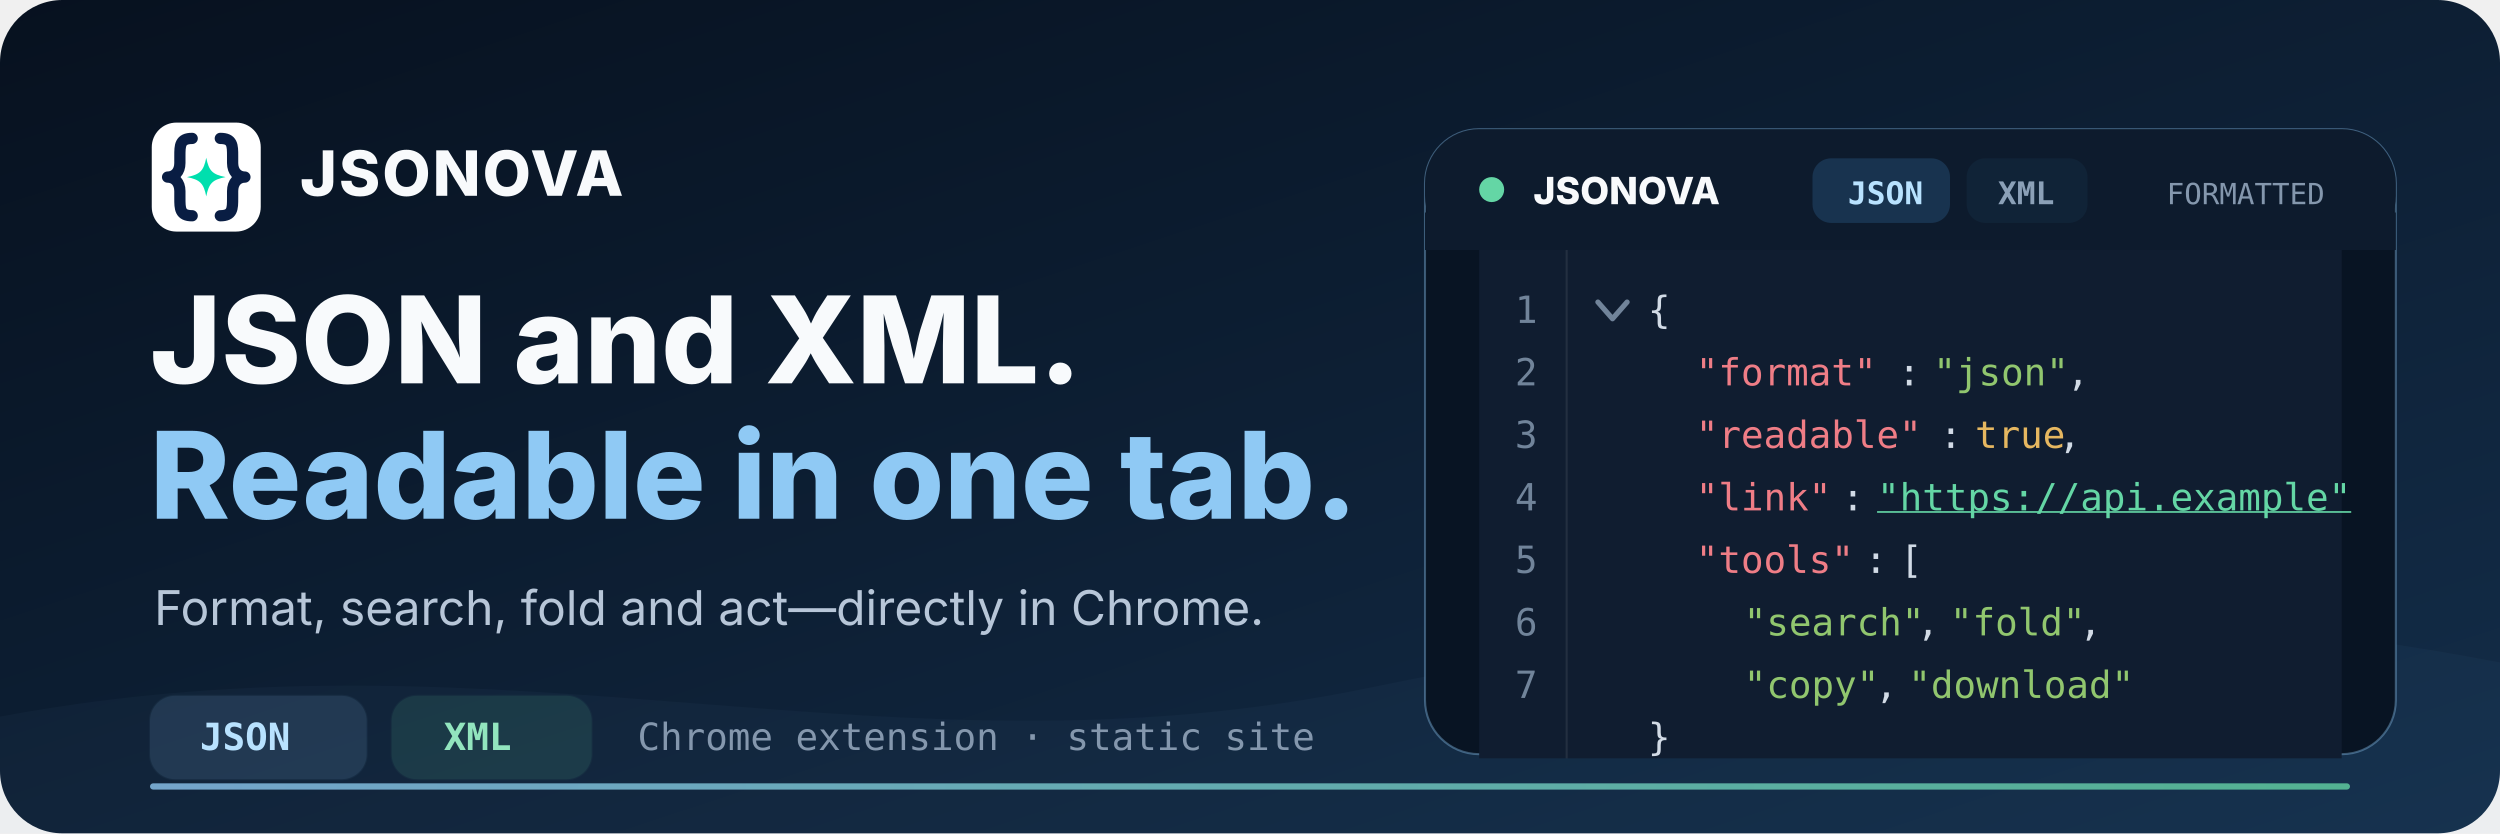
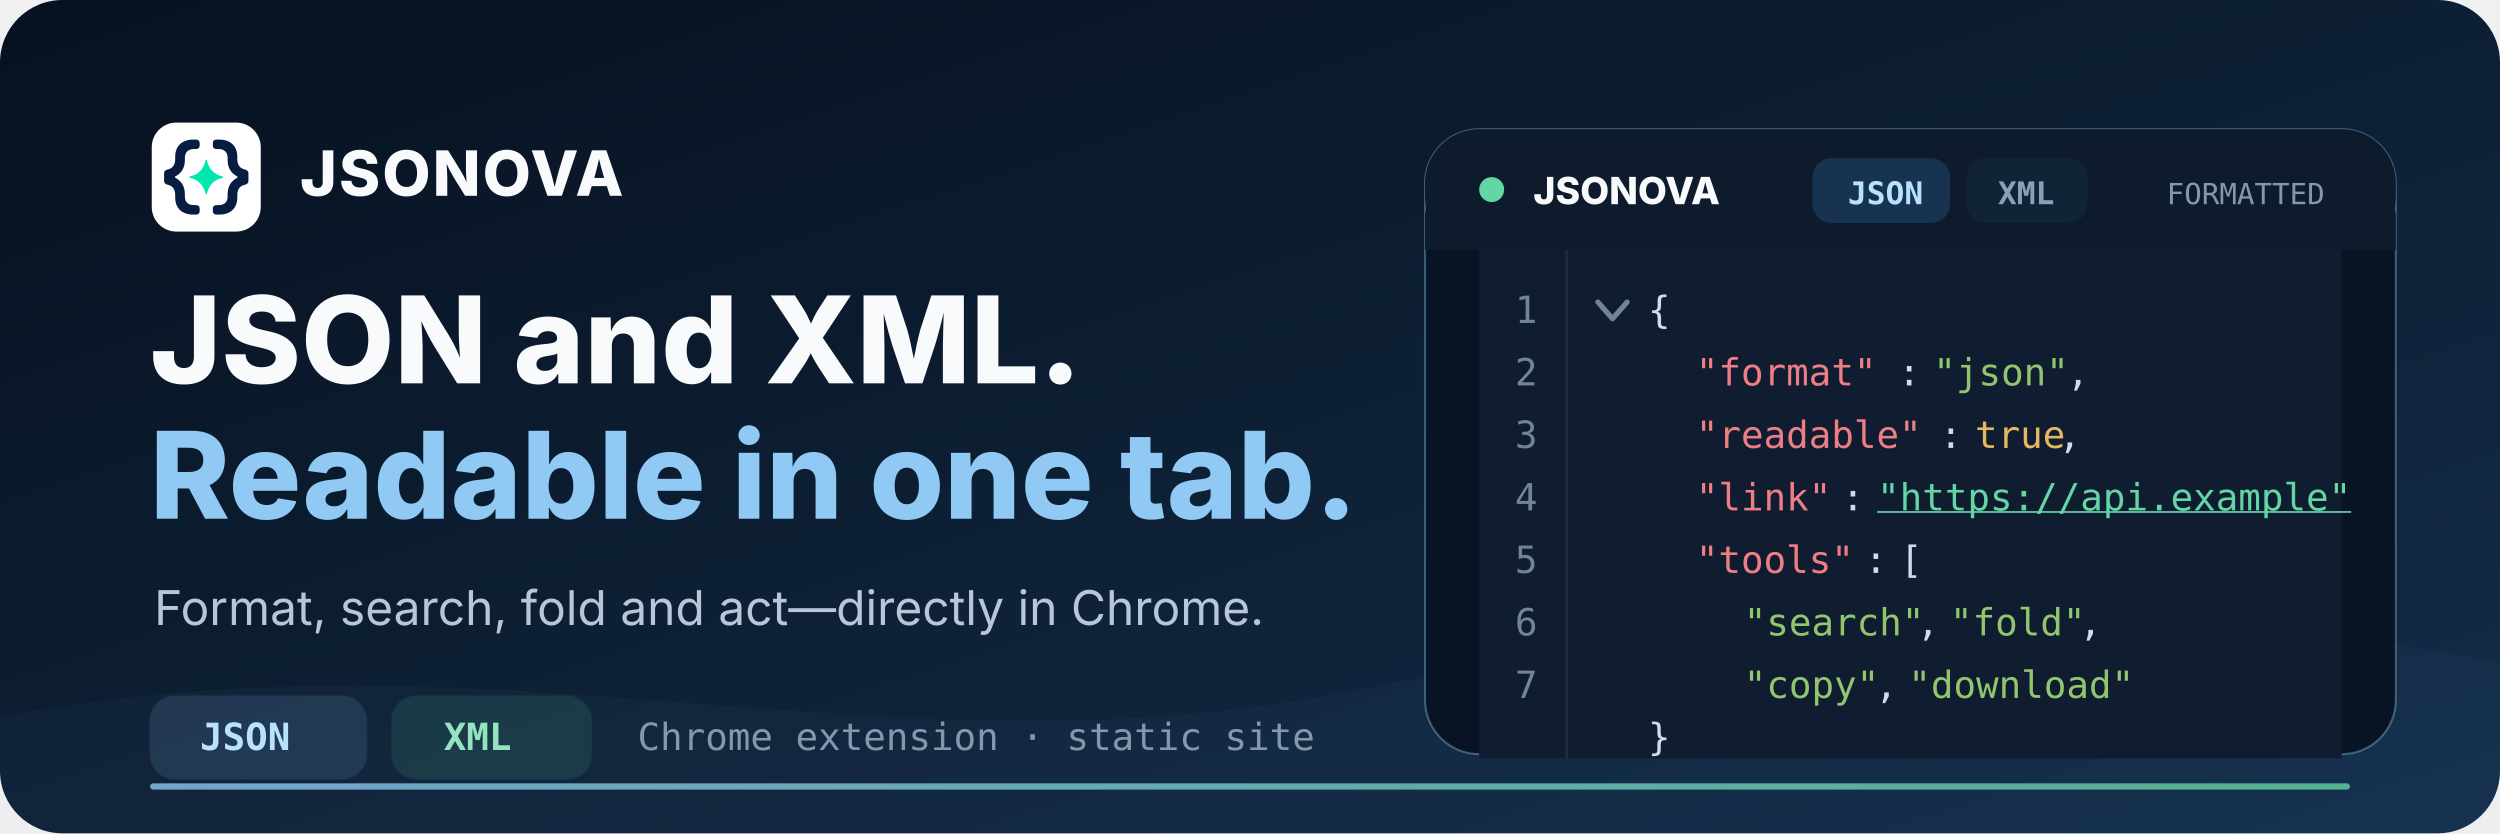
<svg xmlns="http://www.w3.org/2000/svg" width="1200" height="400" viewBox="0 0 1200 400" role="img" aria-labelledby="title desc">
  <defs>
    <linearGradient id="background" x1="0" y1="0" x2="1" y2="1">
      <stop offset="0" stop-color="#07111f" />
      <stop offset="1" stop-color="#132d49" />
    </linearGradient>
    <linearGradient id="accent" x1="0" y1="0" x2="1" y2="0">
      <stop offset="0" stop-color="#8fc9f4" />
      <stop offset="1" stop-color="#64d6a5" />
    </linearGradient>
  </defs>
  <rect width="1200" height="400" rx="30" fill="url(#background)" />
  <path d="M0 344C246 298 428 378 658 330C850 290 1024 284 1200 318V400H0Z" fill="#8fc9f4" opacity=".035" />
  <g id="identity" transform="translate(72 58)">
    <g aria-hidden="true" transform="scale(0.84375)">
-       <rect x="1" y="1" width="62" height="62" rx="14" fill="#ffffff" />
-       <g fill="none" stroke="#091d43" stroke-width="6.4" stroke-linecap="round" stroke-linejoin="round">
-         <path d="M24 10C17 10 17 14 17 20V24C17 29 14 32 10 32C14 32 17 35 17 40V44C17 50 17 54 24 54" />
-         <path d="M40 10C47 10 47 14 47 20V24C47 29 50 32 54 32C50 32 47 35 47 40V44C47 50 47 54 40 54" />
+       <rect x="1" y="1" width="62" height="62" rx="14" fill="#fff" />
+       <g transform="translate(8 10.65963) scale(0.06332454) translate(-248 -290)">
+         <defs>
+           <path id="brace" d="M538 290H510C411 290 348 347 348 444V464C348 521 323 550 276 560C259 564 248 576 248 594V661C248 680 259 690 277 695C323 705 348 733 348 789V811C348 906 409 964 510 964H538C555 964 568 951 568 934V909C568 892 555 879 538 879H519C463 879 435 851 435 803V780C435 711 405 663 349 633Q342 627 349 621C405 592 435 543 435 474V455C435 404 463 375 519 375H538C555 375 568 362 568 345V320C568 303 555 290 538 290Z" />
+         </defs>
+         <g fill="#081c42">
+           <use href="#brace" />
+           <use href="#brace" transform="translate(1254 0) scale(-1 1)" />
+         </g>
+         <path d="M627 470C630 470 632 473 633 478C653 558 698 603 772 620C782 623 782 631 772 634C698 651 653 696 633 776C632 782 623 785 621 776C601 697 558 652 482 634C472 631 472 623 482 620C558 603 601 558 621 478C622 473 624 470 627 470Z" fill="#00e7b0" />
      </g>
-       <path d="M32 21C33.5 28.5 35.5 30.5 43 32C35.5 33.5 33.5 35.5 32 43C30.5 35.5 28.5 33.5 21 32C28.5 30.5 30.5 28.5 32 21Z" fill="#00dfae" />
    </g>
    <text x="72" y="36" fill="#f8fafc" font-family="-apple-system,BlinkMacSystemFont,'Segoe UI',sans-serif" font-size="30" font-weight="800" letter-spacing="1">JSONOVA</text>
    <text x="0" y="126" fill="#f8fafc" font-family="-apple-system,BlinkMacSystemFont,'Segoe UI',sans-serif" font-size="58" font-weight="800">JSON and XML.</text>
    <text x="0" y="191" fill="#8fc9f4" font-family="-apple-system,BlinkMacSystemFont,'Segoe UI',sans-serif" font-size="58" font-weight="800">Readable in one tab.</text>
    <text x="2" y="242" fill="#b7c6d8" font-family="-apple-system,BlinkMacSystemFont,'Segoe UI',sans-serif" font-size="23">Format, search, fold and act—directly in Chrome.</text>
    <g transform="translate(0 276)" font-family="ui-monospace,SFMono-Regular,Menlo,monospace" font-size="18" font-weight="700">
      <rect width="104" height="40" rx="12" fill="#8fc9f4" opacity=".13" stroke="#8fc9f4" stroke-opacity=".35" />
      <text x="24" y="26" fill="#b8e2ff">JSON</text>
      <rect x="116" width="96" height="40" rx="12" fill="#64d6a5" opacity=".12" stroke="#64d6a5" stroke-opacity=".35" />
      <text x="141" y="26" fill="#92e5be">XML</text>
      <text x="234" y="26" fill="#8497ad" font-weight="500">Chrome extension · static site</text>
    </g>
  </g>
  <g id="editor" aria-hidden="true">
    <rect x="684" y="62" width="466" height="300" rx="26" fill="#081423" stroke="#8fc9f4" stroke-opacity=".38" />
    <rect x="684" y="62" width="466" height="58" rx="26" fill="#0d1b2d" />
    <rect x="684" y="102" width="466" height="18" fill="#0d1b2d" />
    <circle cx="716" cy="91" r="6" fill="#64d6a5" />
    <text x="736" y="98" fill="#f8fafc" font-family="-apple-system,BlinkMacSystemFont,'Segoe UI',sans-serif" font-size="18" font-weight="800">JSONOVA</text>
    <rect x="870" y="76" width="66" height="31" rx="9" fill="#18334f" />
    <text x="887" y="98" fill="#b8e2ff" font-family="ui-monospace,SFMono-Regular,Menlo,monospace" font-size="15" font-weight="700">JSON</text>
    <rect x="944" y="76" width="58" height="31" rx="9" fill="#102337" />
    <text x="959" y="98" fill="#8ba0b7" font-family="ui-monospace,SFMono-Regular,Menlo,monospace" font-size="15" font-weight="700">XML</text>
    <text x="1040" y="98" fill="#8497ad" font-family="ui-monospace,SFMono-Regular,Menlo,monospace" font-size="14">FORMATTED</text>
    <g transform="translate(710 94)" font-family="ui-monospace,SFMono-Regular,Menlo,monospace" font-size="18">
      <rect y="26" width="414" height="244" fill="#101d30" />
      <path d="M42 26V270" stroke="#ffffff" stroke-opacity=".08" />
      <g fill="#71849a" text-anchor="end">
        <text x="28" y="61">1</text>
        <text x="28" y="91">2</text>
        <text x="28" y="121">3</text>
        <text x="28" y="151">4</text>
        <text x="28" y="181">5</text>
        <text x="28" y="211">6</text>
        <text x="28" y="241">7</text>
      </g>
      <path d="M57 51l7 8 7-8" fill="none" stroke="#71849a" stroke-width="2.5" stroke-linecap="round" stroke-linejoin="round" />
      <text x="81" y="61" fill="#d2dbe6">{</text>
      <text x="104" y="91" fill="#ef7d86">"format"</text>
      <text x="201" y="91" fill="#d2dbe6">:</text>
      <text x="218" y="91" fill="#91c66e">"json"</text>
      <text x="282" y="91" fill="#d2dbe6">,</text>
      <text x="104" y="121" fill="#ef7d86">"readable"</text>
      <text x="221" y="121" fill="#d2dbe6">:</text>
      <text x="238" y="121" fill="#e6b760">true</text>
      <text x="278" y="121" fill="#d2dbe6">,</text>
      <text x="104" y="151" fill="#ef7d86">"link"</text>
      <text x="174" y="151" fill="#d2dbe6">:</text>
      <text x="191" y="151" fill="#64d6a5" text-decoration="underline">"https://api.example"</text>
      <text x="104" y="181" fill="#ef7d86">"tools"</text>
      <text x="185" y="181" fill="#d2dbe6">:</text>
      <text x="202" y="181" fill="#d2dbe6">[</text>
      <text x="127" y="211" fill="#91c66e">"search"</text>
      <text x="210" y="211" fill="#d2dbe6">,</text>
      <text x="226" y="211" fill="#91c66e">"fold"</text>
      <text x="288" y="211" fill="#d2dbe6">,</text>
      <text x="127" y="241" fill="#91c66e">"copy"</text>
      <text x="190" y="241" fill="#d2dbe6">,</text>
      <text x="206" y="241" fill="#91c66e">"download"</text>
      <text x="81" y="266" fill="#d2dbe6">}</text>
    </g>
  </g>
  <rect x="72" y="376" width="1056" height="3" rx="1.5" fill="url(#accent)" opacity=".78" />
</svg>
